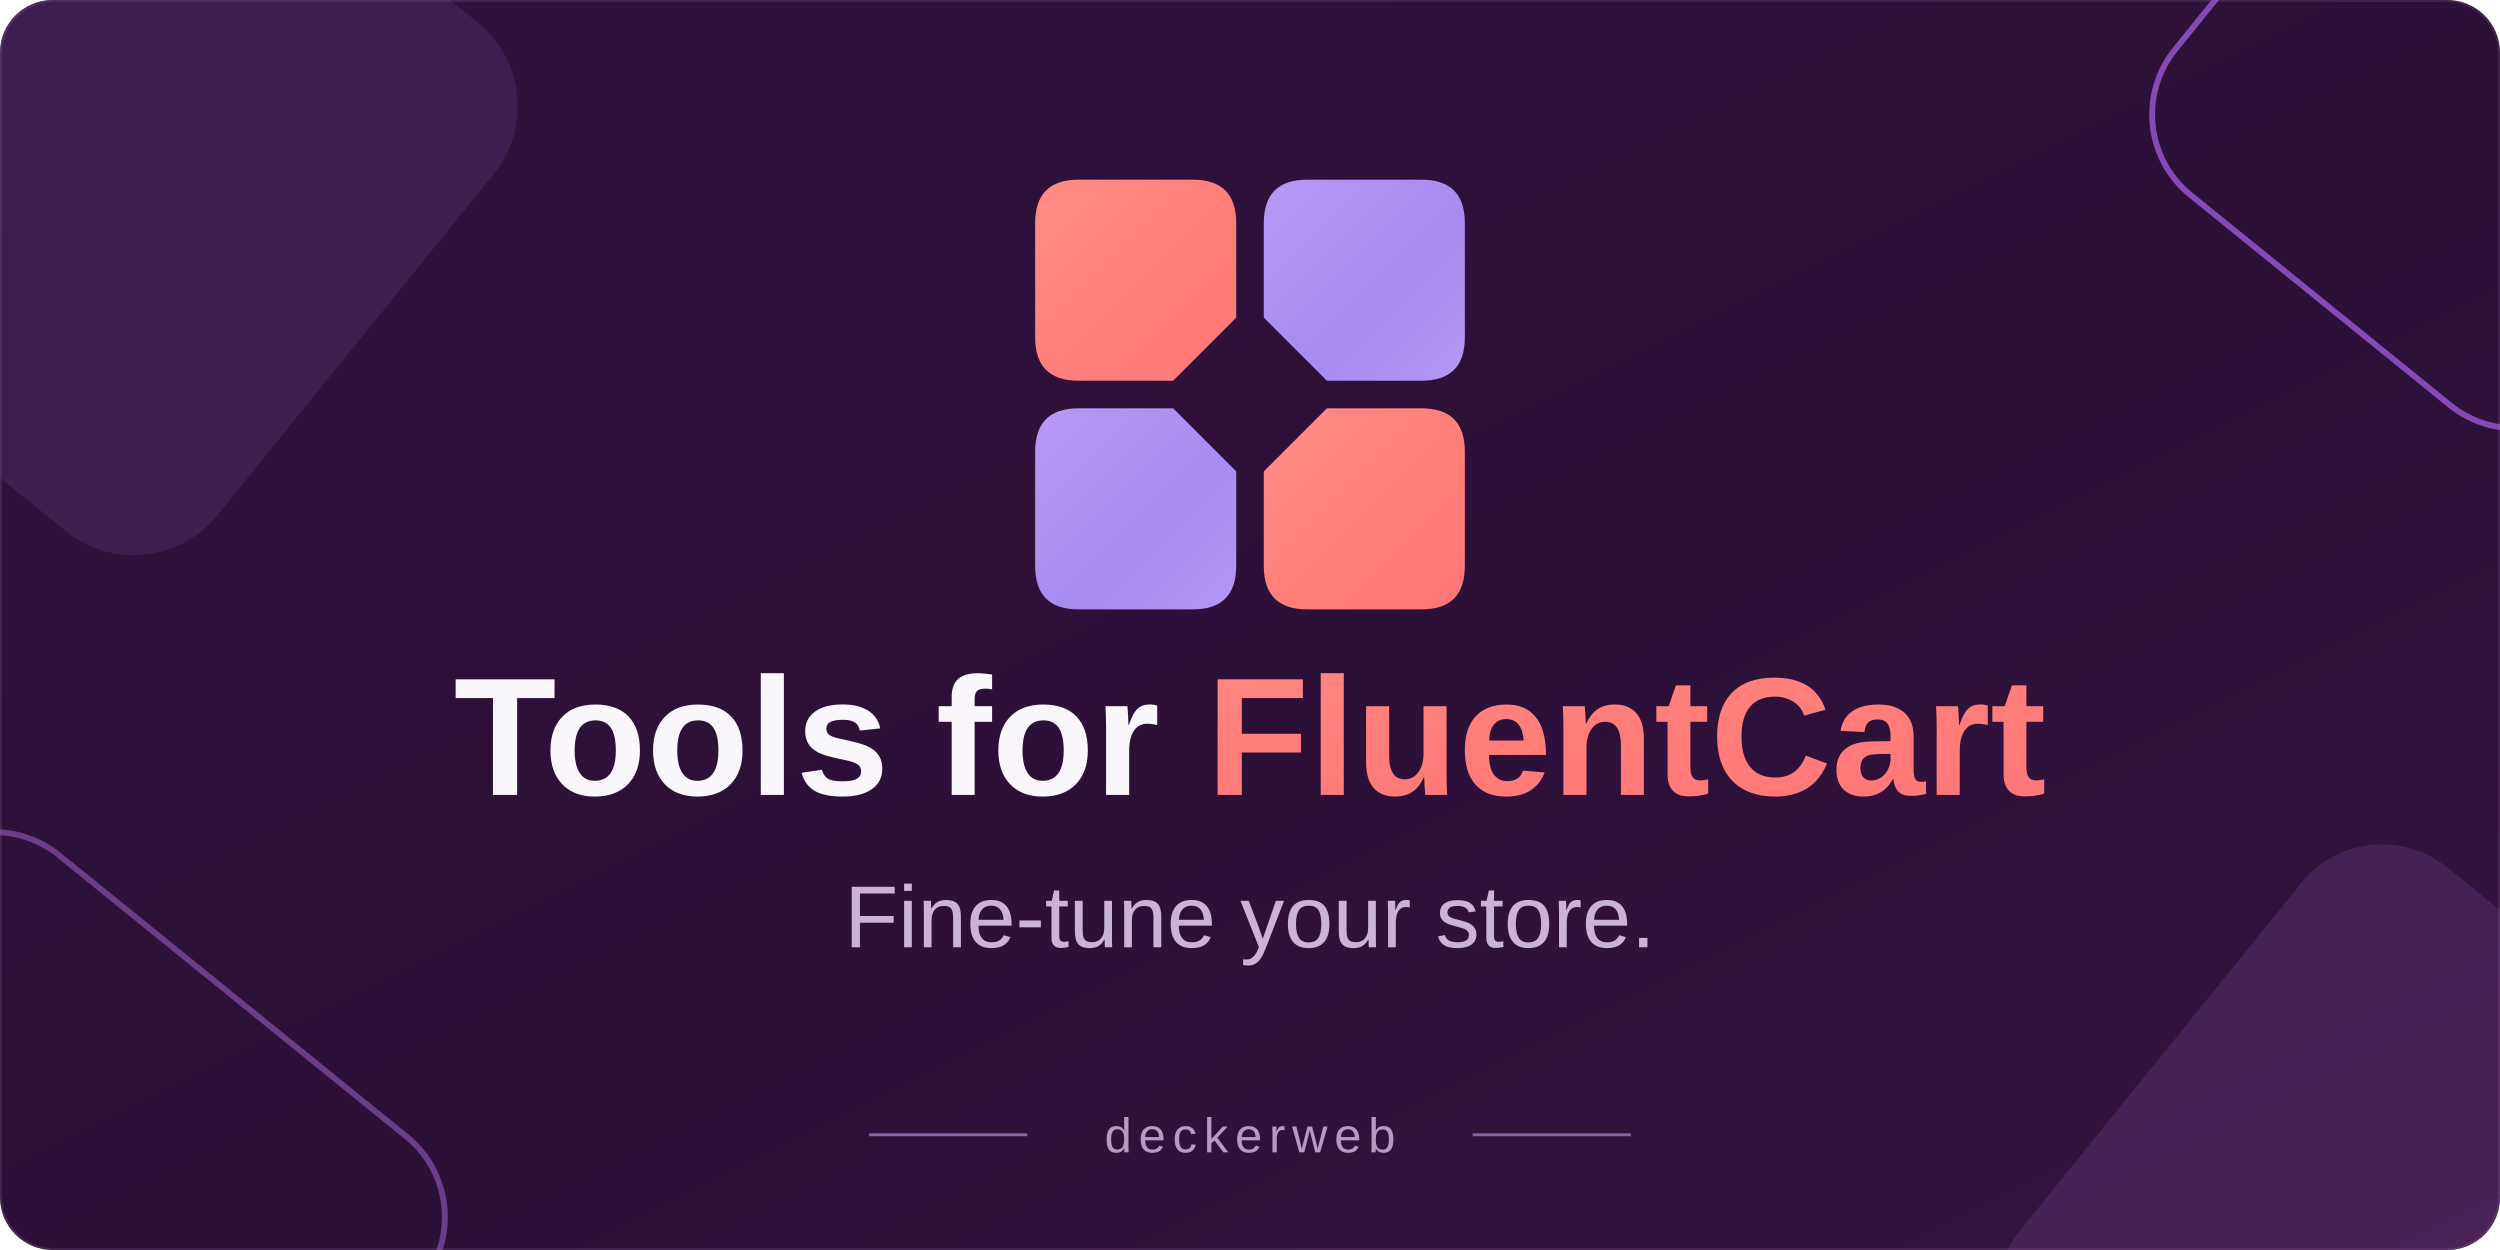
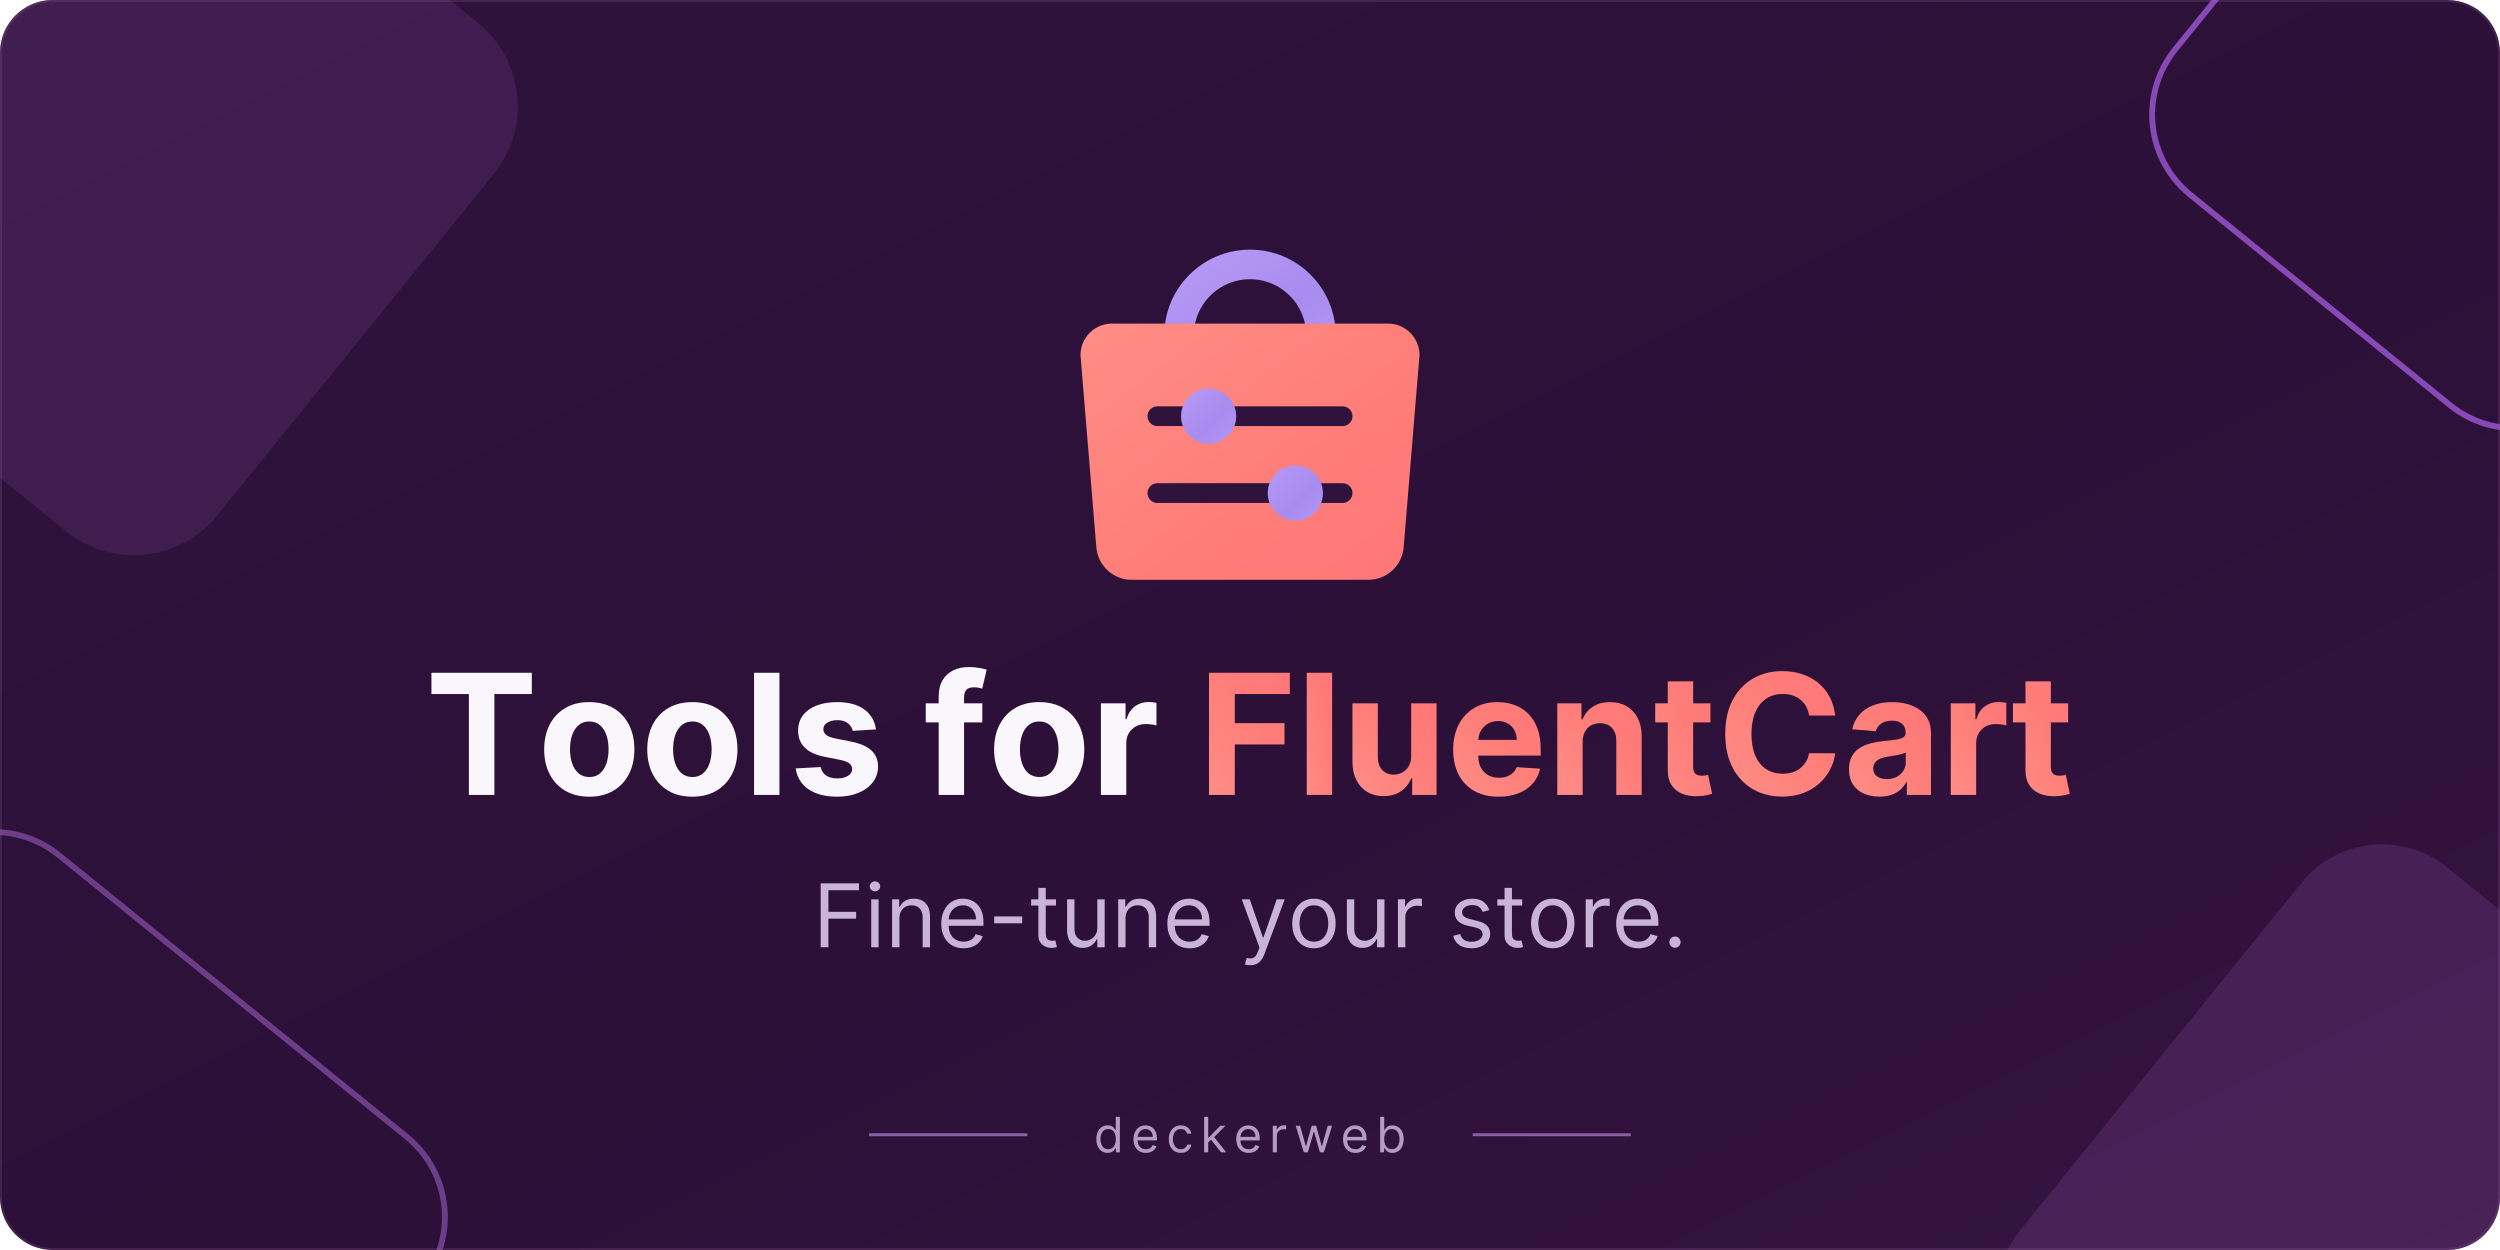
- <svg xmlns="http://www.w3.org/2000/svg" width="1280" height="640" viewBox="0 0 1280 640">
+ <svg xmlns="http://www.w3.org/2000/svg" width="1280" height="640" viewBox="0 0 1280 640" role="img">
  <defs>
    <linearGradient id="background" x1="0" y1="0" x2="1" y2="1">
      <stop stop-color="#30133d" />
      <stop offset=".56" stop-color="#2c1038" />
      <stop offset="1" stop-color="#361441" />
    </linearGradient>
    <linearGradient id="coral" x1="0" y1="0" x2="1" y2="1">
      <stop stop-color="#ff8d87" />
      <stop offset=".55" stop-color="#ff7e79" />
      <stop offset="1" stop-color="#ff7779" />
    </linearGradient>
    <linearGradient id="lavender" x1="0" y1="0" x2="1" y2="1">
      <stop stop-color="#b799f5" />
      <stop offset=".6" stop-color="#a78bee" />
      <stop offset="1" stop-color="#b498f5" />
    </linearGradient>
    <clipPath id="panel">
      <rect width="1280" height="640" rx="27" />
    </clipPath>
  </defs>
  <g clip-path="url(#panel)">
    <rect width="1280" height="640" fill="url(#background)" />
    <rect x="-119" y="-98" width="335" height="335" rx="55" transform="rotate(39 48 75)" fill="#623274" opacity=".34" />
    <rect x="1134" y="-120" width="277" height="277" rx="53" transform="rotate(39 1235 36)" fill="none" stroke="#9251c6" stroke-width="3" opacity=".88" />
    <rect x="-144" y="470" width="335" height="335" rx="53" transform="rotate(39 15 625)" fill="none" stroke="#794699" stroke-width="3" opacity=".83" />
    <rect x="1081" y="470" width="335" height="335" rx="53" transform="rotate(39 1230 625)" fill="#603473" opacity=".45" />
  </g>
  <rect x=".5" y=".5" width="1279" height="639" rx="27" fill="none" stroke="#906099" stroke-opacity=".23" />
  <g transform="translate(530.0 92) scale(1.009174)">
-     <path d="M0 22Q0 0 22 0H80Q102 0 102 22V70L70 102H22Q0 102 0 80Z" fill="url(#coral)" />
-     <path d="M116 22Q116 0 138 0H196Q218 0 218 22V80Q218 102 196 102H148L116 70Z" fill="url(#lavender)" />
-     <path d="M0 138Q0 116 22 116H70L102 148V196Q102 218 80 218H22Q0 218 0 196Z" fill="url(#lavender)" />
-     <path d="M116 148L148 116H196Q218 116 218 138V196Q218 218 196 218H138Q116 218 116 196Z" fill="url(#coral)" />
+     <path d="M73 91V79a36 36 0 0 1 72 0v12" fill="none" stroke="url(#lavender)" stroke-width="15" stroke-linecap="round" />
+     <path d="M39 73h140a16 16 0 0 1 16 16l-8 97a18 18 0 0 1-18 17H49a18 18 0 0 1-18-17l-8-97a16 16 0 0 1 16-16Z" fill="url(#coral)" />
+     <path d="M62 120h94M62 159h94" stroke="#30133d" stroke-width="10" stroke-linecap="round" />
+     <circle cx="88" cy="120" r="14" fill="url(#lavender)" />
+     <circle cx="132" cy="159" r="14" fill="url(#lavender)" />
  </g>
-   <g text-anchor="middle" font-family="Avenir Next,Avenir,Arial,sans-serif">
-     <text x="640.0" y="407" font-size="86" font-weight="700" fill="#faf7fc">Tools for <tspan fill="url(#coral)">FluentCart</tspan>
-     </text>
-     <text x="640.0" y="485" font-size="45" font-weight="400" fill="#c9b4d7">Fine-tune your store.</text>
-     <path d="M445.0 581h81 M754.0 581h81" stroke="#8b60a6" stroke-width="1.5" />
-     <text x="640.0" y="590" font-size="25" letter-spacing="3.5" fill="#b49bc5">deckerweb</text>
+   <g aria-label="Tools for " fill="#faf7fc">
+     <path d="M100.001 1691.206V2048H1782.396V1691.206H1155.195V0H727.202V1691.206Z" transform="translate(217.8487 407) scale(0.03053977 -0.03053977)" />
+     <path d="M863.999 -29.6Q630.8 -29.6 461.401 69.7Q292.001 169 200.001 347.3Q108.001 525.6 108.001 762.4Q108.001 1000 200.001 1178.7Q292.001 1357.4 461.401 1456.7Q630.8 1556 863.999 1556Q1097.198 1556 1266.597 1456.7Q1435.997 1357.4 1527.997 1178.7Q1619.997 1000 1619.997 762.4Q1619.997 525.6 1527.997 347.3Q1435.997 169 1266.597 69.7Q1097.198 -29.6 863.999 -29.6ZM866.399 299.995Q971.601 299.995 1043.002 360.596Q1114.404 421.197 1150.804 526.198Q1187.205 631.199 1187.205 764.8Q1187.205 899.001 1150.804 1004.102Q1114.404 1109.203 1043.002 1170.204Q971.601 1231.205 866.399 1231.205Q758.797 1231.205 686.196 1170.204Q613.594 1109.203 577.194 1004.102Q540.793 899.001 540.793 764.8Q540.793 631.199 577.194 526.198Q613.594 421.197 686.196 360.596Q758.797 299.995 866.399 299.995Z" transform="translate(275.3246 407) scale(0.03053977 -0.03053977)" />
+     <path d="M863.999 -29.6Q630.8 -29.6 461.401 69.7Q292.001 169 200.001 347.3Q108.001 525.6 108.001 762.4Q108.001 1000 200.001 1178.7Q292.001 1357.4 461.401 1456.7Q630.8 1556 863.999 1556Q1097.198 1556 1266.597 1456.7Q1435.997 1357.4 1527.997 1178.7Q1619.997 1000 1619.997 762.4Q1619.997 525.6 1527.997 347.3Q1435.997 169 1266.597 69.7Q1097.198 -29.6 863.999 -29.6ZM866.399 299.995Q971.601 299.995 1043.002 360.596Q1114.404 421.197 1150.804 526.198Q1187.205 631.199 1187.205 764.8Q1187.205 899.001 1150.804 1004.102Q1114.404 1109.203 1043.002 1170.204Q971.601 1231.205 866.399 1231.205Q758.797 1231.205 686.196 1170.204Q613.594 1109.203 577.194 1004.102Q540.793 899.001 540.793 764.8Q540.793 631.199 577.194 526.198Q613.594 421.197 686.196 360.596Q758.797 299.995 866.399 299.995Z" transform="translate(328.0973 407) scale(0.03053977 -0.03053977)" />
+     <path d="M595.994 2048V0H170.402V2048Z" transform="translate(380.87 407) scale(0.03053977 -0.03053977)" />
+     <path d="M1447.994 1098.404 1058.401 1074.402Q1048.001 1123.802 1015.201 1164.403Q982.401 1205.003 928.7 1229.304Q875 1253.604 800.798 1253.604Q701.797 1253.604 633.796 1212.203Q565.795 1170.802 566.395 1102.401Q565.795 1046.8 609.695 1008.999Q653.596 971.198 760.797 947.998L1039.195 891.998Q1263.195 846.198 1372.894 744.298Q1482.594 642.398 1483.194 475.998Q1482.594 324.799 1394.494 210.899Q1306.395 97 1152.496 33.7Q998.596 -29.6 799.197 -29.6Q494 -29.6 313.301 97.599Q132.602 224.798 102.402 444.797L520.794 467.198Q540.194 373.797 612.895 325.296Q685.596 276.796 799.997 276.796Q911.599 276.796 980.3 320.597Q1049.002 364.398 1049.602 432.799Q1049.002 491.2 1001.101 528.601Q953.201 566.002 852.8 586.402L587.201 639.202Q361.801 683.802 252.202 795.002Q142.602 906.202 143.202 1078.401Q142.602 1226.401 223.302 1333.3Q304.002 1440.2 450.701 1498.1Q597.4 1556 793.599 1556Q1084.596 1556 1252.295 1433.201Q1419.993 1310.402 1447.994 1098.404Z" transform="translate(404.2635 407) scale(0.03053977 -0.03053977)" />
+     <path d="M995.996 1536V1216.005H48.001V1536ZM264.802 0V1647.204Q264.802 1814.003 330.402 1924.202Q396.002 2034.401 510.001 2089.2Q624.001 2144 768.799 2144Q866.599 2144 948.298 2128.8Q1029.997 2113.6 1069.596 2101.6L994.396 1782.405Q969.197 1790.205 932.597 1797.105Q895.997 1804.005 857.597 1804.005Q763.996 1804.005 727.195 1760.604Q690.395 1717.204 690.395 1639.202V0Z" transform="translate(472.5199 407) scale(0.03053977 -0.03053977)" />
+     <path d="M863.999 -29.6Q630.8 -29.6 461.401 69.7Q292.001 169 200.001 347.3Q108.001 525.6 108.001 762.4Q108.001 1000 200.001 1178.7Q292.001 1357.4 461.401 1456.7Q630.8 1556 863.999 1556Q1097.198 1556 1266.597 1456.7Q1435.997 1357.4 1527.997 1178.7Q1619.997 1000 1619.997 762.4Q1619.997 525.6 1527.997 347.3Q1435.997 169 1266.597 69.7Q1097.198 -29.6 863.999 -29.6ZM866.399 299.995Q971.601 299.995 1043.002 360.596Q1114.404 421.197 1150.804 526.198Q1187.205 631.199 1187.205 764.8Q1187.205 899.001 1150.804 1004.102Q1114.404 1109.203 1043.002 1170.204Q971.601 1231.205 866.399 1231.205Q758.797 1231.205 686.196 1170.204Q613.594 1109.203 577.194 1004.102Q540.793 899.001 540.793 764.8Q540.793 631.199 577.194 526.198Q613.594 421.197 686.196 360.596Q758.797 299.995 866.399 299.995Z" transform="translate(505.6861 407) scale(0.03053977 -0.03053977)" />
+     <path d="M170.402 0V1536H583.194V1268.001H599.194Q641.194 1410.8 740.095 1484.2Q838.995 1557.6 967.996 1557.6Q999.995 1557.6 1036.895 1553.9Q1073.796 1550.2 1101.595 1543.401V1164.806Q1072.196 1174.406 1019.196 1181.206Q966.197 1188.006 921.597 1188.006Q828.196 1188.006 754.495 1147.506Q680.795 1107.005 638.394 1035.105Q595.994 963.205 595.994 868.804V0Z" transform="translate(558.4588 407) scale(0.03053977 -0.03053977)" />
+   </g>
+   <g aria-label="FluentCart" fill="url(#coral)">
+     <path d="M178.403 0V2048H1533.598V1691.206H611.195V1203.197H1443.998V846.403H611.195V0Z" transform="translate(613.5526 407) scale(0.03053977 -0.03053977)" />
+     <path d="M595.994 2048V0H170.402V2048Z" transform="translate(663.8516 407) scale(0.03053977 -0.03053977)" />
+     <path d="M1155.201 654.399V1536H1580.793V0H1172V279.199H1156Q1104.4 144.2 983.801 62.1Q863.201 -20 690.401 -20Q536.201 -20 419.102 49.8Q302.002 119.599 236.502 248.999Q171.002 378.399 170.402 557.6V1536H595.994V633.598Q596.594 497.996 668.895 418.995Q741.196 339.995 862.397 339.995Q938.997 339.995 1005.898 375.695Q1072.799 411.395 1114.3 481.296Q1155.801 551.197 1155.201 654.399Z" transform="translate(687.245 407) scale(0.03053977 -0.03053977)" />
+     <path d="M869.6 -29.6Q633.2 -29.6 462.501 66.5Q291.801 162.6 199.901 340.1Q108.001 517.6 108.001 760.8Q108.001 998 200.201 1177Q292.401 1356 459.601 1456Q626.8 1556 852.799 1556Q1005.198 1556 1136.597 1507.6Q1267.997 1459.201 1366.397 1361.901Q1464.797 1264.601 1519.997 1118.201Q1575.197 971.801 1575.197 776V659.201H278.401V923.199H1174.403Q1173.803 1014.8 1133.703 1085.902Q1093.602 1157.003 1023.101 1197.704Q952.6 1238.404 859.999 1238.404Q763.397 1238.404 688.796 1193.503Q614.195 1148.602 572.094 1074.201Q529.994 999.799 528.794 908.798V657.603Q528.794 543.6 571.595 460.599Q614.395 377.597 692.397 332.796Q770.398 287.996 876.799 287.996Q948.2 287.996 1006.901 308.196Q1065.602 328.396 1108.002 368.097Q1150.403 407.797 1172.003 465.598L1565.596 439.997Q1535.596 297.598 1443.396 192.098Q1351.197 86.599 1205.497 28.5Q1059.798 -29.6 869.6 -29.6Z" transform="translate(740.7202 407) scale(0.03053977 -0.03053977)" />
+     <path d="M595.994 888.001V0H170.402V1536H575.995V1264.801H593.595Q645.195 1399.201 765.094 1477.6Q884.994 1556 1055.994 1556Q1216.194 1556 1335.294 1485.9Q1454.394 1415.801 1520.294 1286.401Q1586.194 1157.001 1585.594 978.4V0H1160.001V902.402Q1160.601 1043.204 1087.901 1122.805Q1015.2 1202.406 887.198 1202.406Q801.197 1202.406 735.496 1165.105Q669.795 1127.805 633.195 1057.504Q596.594 987.203 595.994 888.001Z" transform="translate(792.1186 407) scale(0.03053977 -0.03053977)" />
+     <path d="M987.196 1536V1216.005H61.601V1536ZM272.002 1904H697.594V472.399Q697.594 413.197 715.995 380.496Q734.395 347.796 766.796 334.896Q799.196 321.995 841.597 321.995Q872.197 321.995 902.297 327.395Q932.397 332.795 947.997 336.395L1015.196 18.8Q983.396 8.6 925.097 -4.8Q866.797 -18.2 783.998 -21.2Q630 -27.2 514.401 19.7Q398.802 66.6 334.802 166Q270.802 265.399 272.002 415.598Z" transform="translate(845.5938 407) scale(0.03053977 -0.03053977)" />
+     <path d="M1984.796 1331.203H1547.204Q1534.804 1416.004 1497.703 1482.605Q1460.602 1549.205 1402.901 1596.306Q1345.201 1643.406 1269.8 1668.106Q1194.399 1692.806 1105.599 1692.806Q947.198 1692.806 829.096 1614.406Q710.995 1536.005 645.894 1386.604Q580.793 1237.202 580.793 1024Q580.793 804.798 646.494 655.697Q712.195 506.595 829.996 430.895Q947.797 355.194 1103.199 355.194Q1190.199 355.194 1264.4 378.094Q1338.601 400.994 1396.602 445.395Q1454.603 489.795 1493.503 553.896Q1532.404 617.997 1547.204 699.998L1984.796 697.598Q1967.596 556.797 1900.196 426.497Q1832.795 296.198 1719.496 193.498Q1606.196 90.799 1449.596 31.399Q1292.997 -28 1095.999 -28Q822 -28 606.3 95.8Q390.6 219.6 266.101 455Q141.601 690.4 141.601 1024Q141.601 1358.8 267.601 1593.9Q393.6 1829 609.6 1952.5Q825.599 2076 1095.999 2076Q1274.398 2076 1426.797 2026.2Q1579.197 1976.4 1696.996 1880.901Q1814.796 1785.401 1889.396 1647.202Q1963.996 1509.002 1984.796 1331.203Z" transform="translate(879.0043 407) scale(0.03053977 -0.03053977)" />
+     <path d="M608.002 -28.8Q461.402 -28.8 346.302 22.5Q231.202 73.8 164.802 175.4Q98.402 277 98.402 428.8Q98.402 557.2 145.002 643.9Q191.602 730.6 272.603 783.6Q353.603 836.6 457.303 863.999Q561.003 891.399 675.203 902.399Q808.603 915.6 890.703 928.099Q972.803 940.599 1010.003 965.699Q1047.204 990.799 1047.204 1040V1045.6Q1047.204 1140.802 987.403 1192.803Q927.602 1244.804 819.2 1244.804Q704.198 1244.804 636.096 1194.503Q567.995 1144.202 546.395 1068.002L152.001 1100.004Q182.003 1240.004 269.903 1342.503Q357.804 1445.002 497.403 1500.501Q637.002 1556 820.799 1556Q949.397 1556 1066.596 1525.901Q1183.795 1495.801 1275.195 1433.101Q1366.595 1370.402 1419.696 1271.901Q1472.796 1173.401 1472.796 1035.999V0H1068.803V212.8H1056.803Q1019.603 141.201 957.904 86.601Q896.204 32 808.904 1.6Q721.603 -28.8 608.002 -28.8ZM730.399 264.796Q824.201 264.796 896.102 302.397Q968.003 339.998 1008.803 404.199Q1049.604 468.4 1049.604 548.8V712.002Q1030.404 699.402 995.503 688.802Q960.602 678.202 917.901 669.802Q875.201 661.402 832.3 654.802Q789.399 648.202 754.399 643.202Q679.198 632.402 623.097 608.302Q566.996 584.201 535.896 543.701Q504.795 503.2 504.795 443.199Q504.795 355.598 568.396 310.197Q631.997 264.796 730.399 264.796Z" transform="translate(943.6875 407) scale(0.03053977 -0.03053977)" />
+     <path d="M170.402 0V1536H583.194V1268.001H599.194Q641.194 1410.8 740.095 1484.2Q838.995 1557.6 967.996 1557.6Q999.995 1557.6 1036.895 1553.9Q1073.796 1550.2 1101.595 1543.401V1164.806Q1072.196 1174.406 1019.196 1181.206Q966.197 1188.006 921.597 1188.006Q828.196 1188.006 754.495 1147.506Q680.795 1107.005 638.394 1035.105Q595.994 963.205 595.994 868.804V0Z" transform="translate(993.5895 407) scale(0.03053977 -0.03053977)" />
+     <path d="M987.196 1536V1216.005H61.601V1536ZM272.002 1904H697.594V472.399Q697.594 413.197 715.995 380.496Q734.395 347.796 766.796 334.896Q799.196 321.995 841.597 321.995Q872.197 321.995 902.297 327.395Q932.397 332.795 947.997 336.395L1015.196 18.8Q983.396 8.6 925.097 -4.8Q866.797 -18.2 783.998 -21.2Q630 -27.2 514.401 19.7Q398.802 66.6 334.802 166Q270.802 265.399 272.002 415.598Z" transform="translate(1028.741 407) scale(0.03053977 -0.03053977)" />
+   </g>
+   <g aria-label="Fine-tune your store." fill="#c9b4d7">
+     <path d="M248 0V2048H1476V1828H496V1136H1384V916H496V0Z" transform="translate(416.2145 485) scale(0.01598011 -0.01598011)" />
+     <path d="M216 0V1536H452V0ZM336 1792Q267 1792 217.5 1839.0Q168 1886 168 1952Q168 2018 217.5 2065.0Q267 2112 336 2112Q405 2112 454.5 2065.0Q504 2018 504 1952Q504 1886 454.5 1839.0Q405 1792 336 1792Z" transform="translate(442.6136 485) scale(0.01598011 -0.01598011)" />
+     <path d="M452 924V0H216V1536H444V1296H464Q518 1413 628.0 1484.5Q738 1556 912 1556Q1068 1556 1185.0 1492.5Q1302 1429 1367.0 1300.5Q1432 1172 1432 976V0H1196V960Q1196 1141 1102.0 1242.5Q1008 1344 844 1344Q731 1344 642.5 1295.0Q554 1246 503.0 1152.0Q452 1058 452 924Z" transform="translate(453.2883 485) scale(0.01598011 -0.01598011)" />
+     <path d="M860 -32Q638 -32 477.5 66.5Q317 165 230.5 342.5Q144 520 144 756Q144 992 230.5 1172.5Q317 1353 472.5 1454.5Q628 1556 836 1556Q956 1556 1073.0 1516.0Q1190 1476 1286.0 1386.5Q1382 1297 1439.0 1150.0Q1496 1003 1496 788V688H312V892H1256Q1256 1022 1204.5 1124.0Q1153 1226 1058.5 1285.0Q964 1344 836 1344Q695 1344 592.5 1274.5Q490 1205 435.0 1094.0Q380 983 380 856V720Q380 546 440.5 425.5Q501 305 609.0 242.5Q717 180 860 180Q953 180 1028.5 206.5Q1104 233 1159.0 286.5Q1214 340 1244 420L1472 356Q1436 240 1351.0 152.5Q1266 65 1141.0 16.5Q1016 -32 860 -32Z" transform="translate(479.6236 485) scale(0.01598011 -0.01598011)" />
+     <path d="M1096 988V768H200V988Z" transform="translate(505.831 485) scale(0.01598011 -0.01598011)" />
+     <path d="M884 1536V1336H88V1536ZM320 1904H556V440Q556 340 585.5 290.5Q615 241 661.5 224.5Q708 208 760 208Q799 208 824.0 212.5Q849 217 864 220L912 8Q888 -1 845.0 -10.5Q802 -20 736 -20Q636 -20 540.5 23.0Q445 66 382.5 154.0Q320 242 320 376Z" transform="translate(526.5412 485) scale(0.01598011 -0.01598011)" />
+     <path d="M1184 628V1536H1420V0H1184V260H1168Q1114 143 1000.0 61.5Q886 -20 712 -20Q568 -20 456.0 43.5Q344 107 280.0 235.5Q216 364 216 560V1536H452V576Q452 408 546.5 308.0Q641 208 788 208Q876 208 967.5 253.0Q1059 298 1121.5 391.0Q1184 484 1184 628Z" transform="translate(542.9048 485) scale(0.01598011 -0.01598011)" />
+     <path d="M452 924V0H216V1536H444V1296H464Q518 1413 628.0 1484.5Q738 1556 912 1556Q1068 1556 1185.0 1492.5Q1302 1429 1367.0 1300.5Q1432 1172 1432 976V0H1196V960Q1196 1141 1102.0 1242.5Q1008 1344 844 1344Q731 1344 642.5 1295.0Q554 1246 503.0 1152.0Q452 1058 452 924Z" transform="translate(569.0483 485) scale(0.01598011 -0.01598011)" />
+     <path d="M860 -32Q638 -32 477.5 66.5Q317 165 230.5 342.5Q144 520 144 756Q144 992 230.5 1172.5Q317 1353 472.5 1454.5Q628 1556 836 1556Q956 1556 1073.0 1516.0Q1190 1476 1286.0 1386.5Q1382 1297 1439.0 1150.0Q1496 1003 1496 788V688H312V892H1256Q1256 1022 1204.5 1124.0Q1153 1226 1058.5 1285.0Q964 1344 836 1344Q695 1344 592.5 1274.5Q490 1205 435.0 1094.0Q380 983 380 856V720Q380 546 440.5 425.5Q501 305 609.0 242.5Q717 180 860 180Q953 180 1028.5 206.5Q1104 233 1159.0 286.5Q1214 340 1244 420L1472 356Q1436 240 1351.0 152.5Q1266 65 1141.0 16.5Q1016 -32 860 -32Z" transform="translate(595.3835 485) scale(0.01598011 -0.01598011)" />
+     <path d="M368 -576Q308 -576 261.0 -566.5Q214 -557 196 -548L256 -340Q342 -362 408.0 -356.0Q474 -350 525.5 -297.5Q577 -245 620 -128L664 -8L96 1536H352L776 312H792L1216 1536H1472L820 -224Q776 -343 711.0 -421.5Q646 -500 560.5 -538.0Q475 -576 368 -576Z" transform="translate(634.2472 485) scale(0.01598011 -0.01598011)" />
+     <path d="M840 -32Q632 -32 475.5 67.0Q319 166 231.5 344.0Q144 522 144 760Q144 1000 231.5 1179.0Q319 1358 475.5 1457.0Q632 1556 840 1556Q1048 1556 1204.5 1457.0Q1361 1358 1448.5 1179.0Q1536 1000 1536 760Q1536 522 1448.5 344.0Q1361 166 1204.5 67.0Q1048 -32 840 -32ZM840 180Q998 180 1100.0 261.0Q1202 342 1251.0 474.0Q1300 606 1300 760Q1300 914 1251.0 1047.0Q1202 1180 1100.0 1262.0Q998 1344 840 1344Q682 1344 580.0 1262.0Q478 1180 429.0 1047.0Q380 914 380 760Q380 606 429.0 474.0Q478 342 580.0 261.0Q682 180 840 180Z" transform="translate(659.304 485) scale(0.01598011 -0.01598011)" />
+     <path d="M1184 628V1536H1420V0H1184V260H1168Q1114 143 1000.0 61.5Q886 -20 712 -20Q568 -20 456.0 43.5Q344 107 280.0 235.5Q216 364 216 560V1536H452V576Q452 408 546.5 308.0Q641 208 788 208Q876 208 967.5 253.0Q1059 298 1121.5 391.0Q1184 484 1184 628Z" transform="translate(686.1506 485) scale(0.01598011 -0.01598011)" />
+     <path d="M216 0V1536H444V1304H460Q502 1418 612.0 1489.0Q722 1560 860 1560Q886 1560 925.0 1559.0Q964 1558 984 1556V1316Q972 1319 929.5 1325.5Q887 1332 840 1332Q728 1332 640.5 1285.5Q553 1239 502.5 1157.5Q452 1076 452 972V0Z" transform="translate(712.294 485) scale(0.01598011 -0.01598011)" />
+     <path d="M1304 1192 1092 1132Q1072 1185 1033.5 1235.5Q995 1286 929.0 1319.0Q863 1352 760 1352Q619 1352 525.5 1287.5Q432 1223 432 1124Q432 1036 496.0 985.0Q560 934 696 900L924 844Q1130 794 1231.0 691.5Q1332 589 1332 428Q1332 296 1256.5 192.0Q1181 88 1046.0 28.0Q911 -32 732 -32Q497 -32 343.0 70.0Q189 172 148 368L372 424Q404 300 493.5 238.0Q583 176 728 176Q893 176 990.5 246.5Q1088 317 1088 416Q1088 496 1032.0 550.5Q976 605 860 632L604 692Q393 742 294.5 847.5Q196 953 196 1112Q196 1242 269.5 1342.0Q343 1442 470.5 1499.0Q598 1556 760 1556Q988 1556 1118.5 1456.0Q1249 1356 1304 1192Z" transform="translate(741.6974 485) scale(0.01598011 -0.01598011)" />
+     <path d="M884 1536V1336H88V1536ZM320 1904H556V440Q556 340 585.5 290.5Q615 241 661.5 224.5Q708 208 760 208Q799 208 824.0 212.5Q849 217 864 220L912 8Q888 -1 845.0 -10.5Q802 -20 736 -20Q636 -20 540.5 23.0Q445 66 382.5 154.0Q320 242 320 376Z" transform="translate(765.2202 485) scale(0.01598011 -0.01598011)" />
+     <path d="M840 -32Q632 -32 475.5 67.0Q319 166 231.5 344.0Q144 522 144 760Q144 1000 231.5 1179.0Q319 1358 475.5 1457.0Q632 1556 840 1556Q1048 1556 1204.5 1457.0Q1361 1358 1448.5 1179.0Q1536 1000 1536 760Q1536 522 1448.5 344.0Q1361 166 1204.5 67.0Q1048 -32 840 -32ZM840 180Q998 180 1100.0 261.0Q1202 342 1251.0 474.0Q1300 606 1300 760Q1300 914 1251.0 1047.0Q1202 1180 1100.0 1262.0Q998 1344 840 1344Q682 1344 580.0 1262.0Q478 1180 429.0 1047.0Q380 914 380 760Q380 606 429.0 474.0Q478 342 580.0 261.0Q682 180 840 180Z" transform="translate(781.5838 485) scale(0.01598011 -0.01598011)" />
+     <path d="M216 0V1536H444V1304H460Q502 1418 612.0 1489.0Q722 1560 860 1560Q886 1560 925.0 1559.0Q964 1558 984 1556V1316Q972 1319 929.5 1325.5Q887 1332 840 1332Q728 1332 640.5 1285.5Q553 1239 502.5 1157.5Q452 1076 452 972V0Z" transform="translate(808.4304 485) scale(0.01598011 -0.01598011)" />
+     <path d="M860 -32Q638 -32 477.5 66.5Q317 165 230.5 342.5Q144 520 144 756Q144 992 230.5 1172.5Q317 1353 472.5 1454.5Q628 1556 836 1556Q956 1556 1073.0 1516.0Q1190 1476 1286.0 1386.5Q1382 1297 1439.0 1150.0Q1496 1003 1496 788V688H312V892H1256Q1256 1022 1204.5 1124.0Q1153 1226 1058.5 1285.0Q964 1344 836 1344Q695 1344 592.5 1274.5Q490 1205 435.0 1094.0Q380 983 380 856V720Q380 546 440.5 425.5Q501 305 609.0 242.5Q717 180 860 180Q953 180 1028.5 206.5Q1104 233 1159.0 286.5Q1214 340 1244 420L1472 356Q1436 240 1351.0 152.5Q1266 65 1141.0 16.5Q1016 -32 860 -32Z" transform="translate(825.1776 485) scale(0.01598011 -0.01598011)" />
+     <path d="M388 -16Q314 -16 261.0 37.0Q208 90 208 164Q208 238 261.0 291.0Q314 344 388 344Q462 344 515.0 291.0Q568 238 568 164Q568 115 543.5 74.0Q519 33 478.5 8.5Q438 -16 388 -16Z" transform="translate(851.3849 485) scale(0.01598011 -0.01598011)" />
+   </g>
+   <path d="M445 581h81 M754 581h81" stroke="#8b60a6" stroke-width="1.5" />
+   <g aria-label="deckerweb" fill="#b49bc5">
+     <path d="M796 -32Q604 -32 457.0 65.5Q310 163 227.0 341.5Q144 520 144 764Q144 1006 227.0 1184.0Q310 1362 458.0 1459.0Q606 1556 800 1556Q950 1556 1037.5 1506.5Q1125 1457 1171.5 1394.5Q1218 1332 1244 1292H1264V2048H1500V0H1272V236H1244Q1218 194 1170.0 130.5Q1122 67 1033.0 17.5Q944 -32 796 -32ZM828 180Q970 180 1068.0 254.5Q1166 329 1217.0 461.5Q1268 594 1268 768Q1268 940 1218.0 1069.5Q1168 1199 1070.0 1271.5Q972 1344 828 1344Q678 1344 578.5 1267.5Q479 1191 429.5 1060.5Q380 930 380 768Q380 604 430.5 470.5Q481 337 580.5 258.5Q680 180 828 180Z" transform="translate(560.0554 590) scale(0.00887784 -0.00887784)" />
+     <path d="M860 -32Q638 -32 477.5 66.5Q317 165 230.5 342.5Q144 520 144 756Q144 992 230.5 1172.5Q317 1353 472.5 1454.5Q628 1556 836 1556Q956 1556 1073.0 1516.0Q1190 1476 1286.0 1386.5Q1382 1297 1439.0 1150.0Q1496 1003 1496 788V688H312V892H1256Q1256 1022 1204.5 1124.0Q1153 1226 1058.5 1285.0Q964 1344 836 1344Q695 1344 592.5 1274.5Q490 1205 435.0 1094.0Q380 983 380 856V720Q380 546 440.5 425.5Q501 305 609.0 242.5Q717 180 860 180Q953 180 1028.5 206.5Q1104 233 1159.0 286.5Q1214 340 1244 420L1472 356Q1436 240 1351.0 152.5Q1266 65 1141.0 16.5Q1016 -32 860 -32Z" transform="translate(579.0739 590) scale(0.00887784 -0.00887784)" />
+     <path d="M840 -32Q624 -32 468.0 70.0Q312 172 228.0 351.0Q144 530 144 760Q144 994 230.5 1173.5Q317 1353 472.5 1454.5Q628 1556 836 1556Q998 1556 1128.0 1496.0Q1258 1436 1341.0 1328.0Q1424 1220 1444 1076H1208Q1181 1181 1088.5 1262.5Q996 1344 840 1344Q702 1344 598.5 1272.5Q495 1201 437.5 1071.5Q380 942 380 768Q380 590 436.5 458.0Q493 326 596.5 253.0Q700 180 840 180Q932 180 1007.0 212.0Q1082 244 1134.0 304.0Q1186 364 1208 448H1444Q1424 312 1345.5 203.5Q1267 95 1138.5 31.5Q1010 -32 840 -32Z" transform="translate(597.1335 590) scale(0.00887784 -0.00887784)" />
+     <path d="M436 560 432 852H480L1152 1536H1444L728 812H708ZM216 0V2048H452V0ZM1192 0 592 760 760 924 1492 0Z" transform="translate(614.5895 590) scale(0.00887784 -0.00887784)" />
+     <path d="M860 -32Q638 -32 477.5 66.5Q317 165 230.5 342.5Q144 520 144 756Q144 992 230.5 1172.5Q317 1353 472.5 1454.5Q628 1556 836 1556Q956 1556 1073.0 1516.0Q1190 1476 1286.0 1386.5Q1382 1297 1439.0 1150.0Q1496 1003 1496 788V688H312V892H1256Q1256 1022 1204.5 1124.0Q1153 1226 1058.5 1285.0Q964 1344 836 1344Q695 1344 592.5 1274.5Q490 1205 435.0 1094.0Q380 983 380 856V720Q380 546 440.5 425.5Q501 305 609.0 242.5Q717 180 860 180Q953 180 1028.5 206.5Q1104 233 1159.0 286.5Q1214 340 1244 420L1472 356Q1436 240 1351.0 152.5Q1266 65 1141.0 16.5Q1016 -32 860 -32Z" transform="translate(631.6903 590) scale(0.00887784 -0.00887784)" />
+     <path d="M216 0V1536H444V1304H460Q502 1418 612.0 1489.0Q722 1560 860 1560Q886 1560 925.0 1559.0Q964 1558 984 1556V1316Q972 1319 929.5 1325.5Q887 1332 840 1332Q728 1332 640.5 1285.5Q553 1239 502.5 1157.5Q452 1076 452 972V0Z" transform="translate(649.75 590) scale(0.00887784 -0.00887784)" />
+     <path d="M564 0 96 1536H344L676 360H692L1020 1536H1272L1596 364H1612L1944 1536H2192L1724 0H1492L1156 1180H1132L796 0Z" transform="translate(662.554 590) scale(0.00887784 -0.00887784)" />
+     <path d="M860 -32Q638 -32 477.5 66.5Q317 165 230.5 342.5Q144 520 144 756Q144 992 230.5 1172.5Q317 1353 472.5 1454.5Q628 1556 836 1556Q956 1556 1073.0 1516.0Q1190 1476 1286.0 1386.5Q1382 1297 1439.0 1150.0Q1496 1003 1496 788V688H312V892H1256Q1256 1022 1204.5 1124.0Q1153 1226 1058.5 1285.0Q964 1344 836 1344Q695 1344 592.5 1274.5Q490 1205 435.0 1094.0Q380 983 380 856V720Q380 546 440.5 425.5Q501 305 609.0 242.5Q717 180 860 180Q953 180 1028.5 206.5Q1104 233 1159.0 286.5Q1214 340 1244 420L1472 356Q1436 240 1351.0 152.5Q1266 65 1141.0 16.5Q1016 -32 860 -32Z" transform="translate(686.3665 590) scale(0.00887784 -0.00887784)" />
+     <path d="M248 0V2048H484V1292H504Q530 1332 576.5 1394.5Q623 1457 710.5 1506.5Q798 1556 948 1556Q1142 1556 1290.0 1459.0Q1438 1362 1521.0 1184.0Q1604 1006 1604 764Q1604 520 1521.0 341.5Q1438 163 1291.0 65.5Q1144 -32 952 -32Q804 -32 715.0 17.5Q626 67 578.0 130.5Q530 194 504 236H476V0ZM480 768Q480 594 531.0 461.5Q582 329 680.0 254.5Q778 180 920 180Q1068 180 1167.5 258.5Q1267 337 1317.5 470.5Q1368 604 1368 768Q1368 930 1318.5 1060.5Q1269 1191 1169.5 1267.5Q1070 1344 920 1344Q776 1344 678.0 1271.5Q580 1199 530.0 1069.5Q480 940 480 768Z" transform="translate(704.4261 590) scale(0.00887784 -0.00887784)" />
  </g>
</svg>
